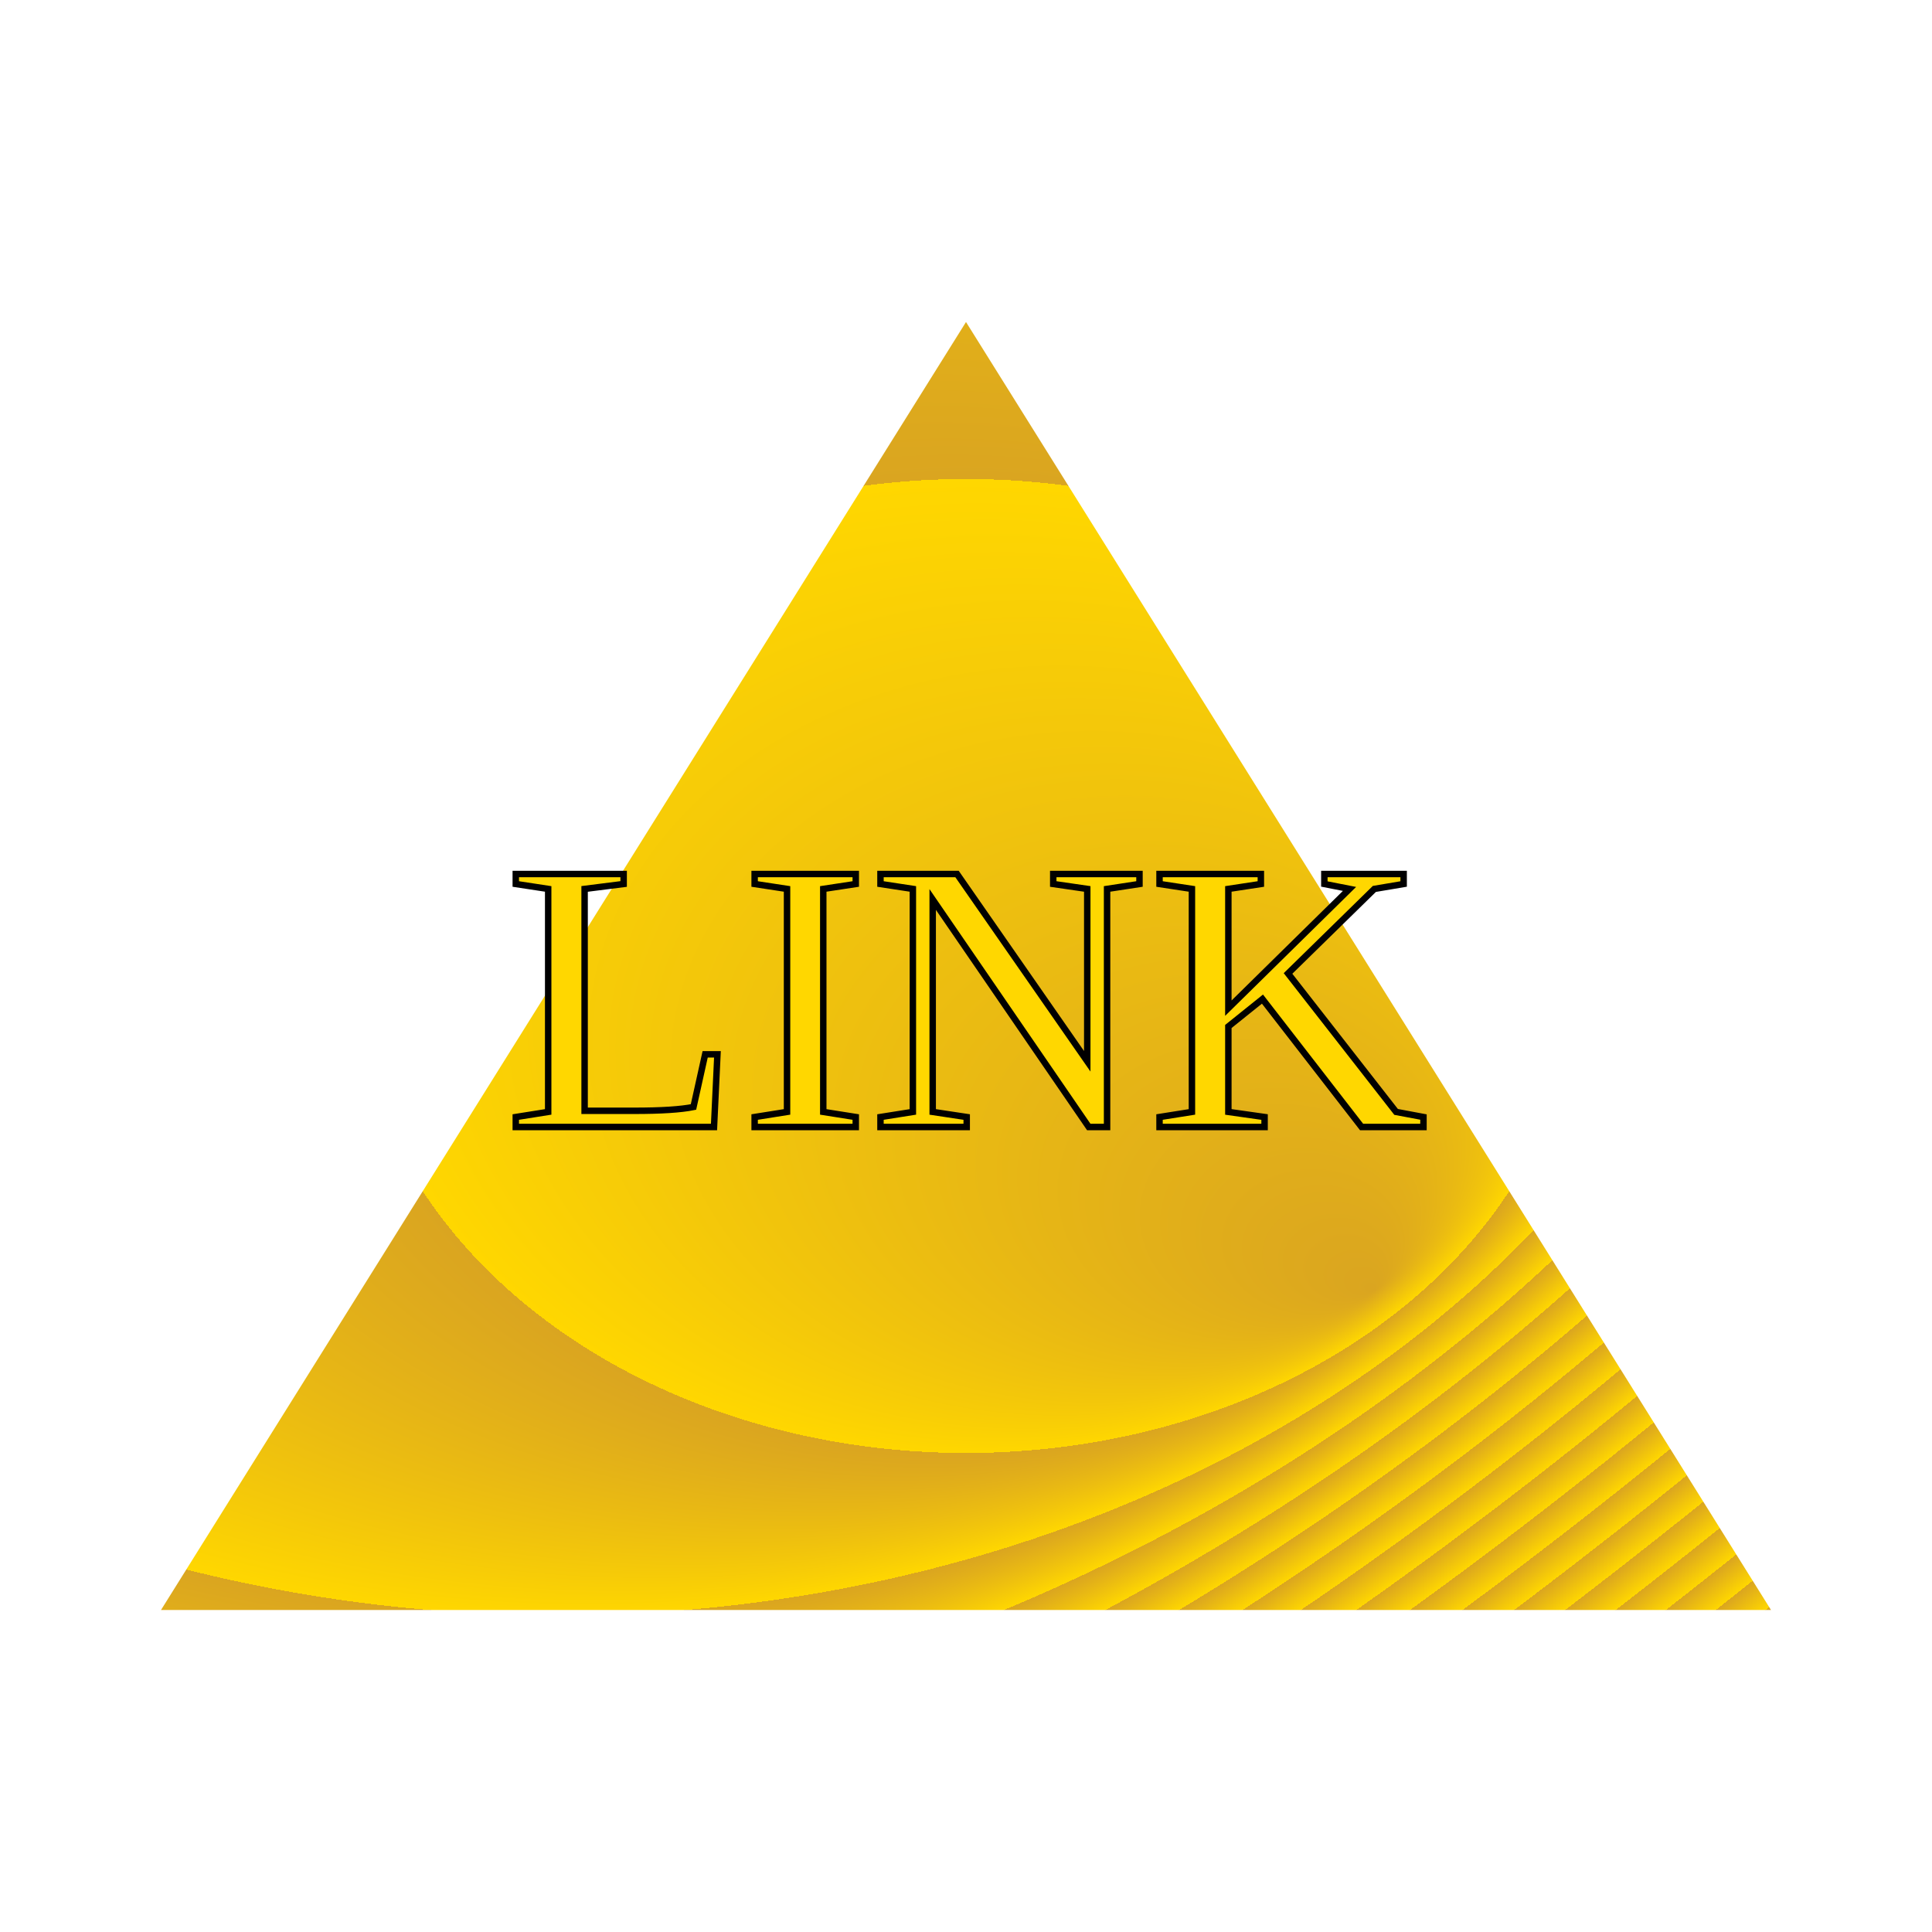
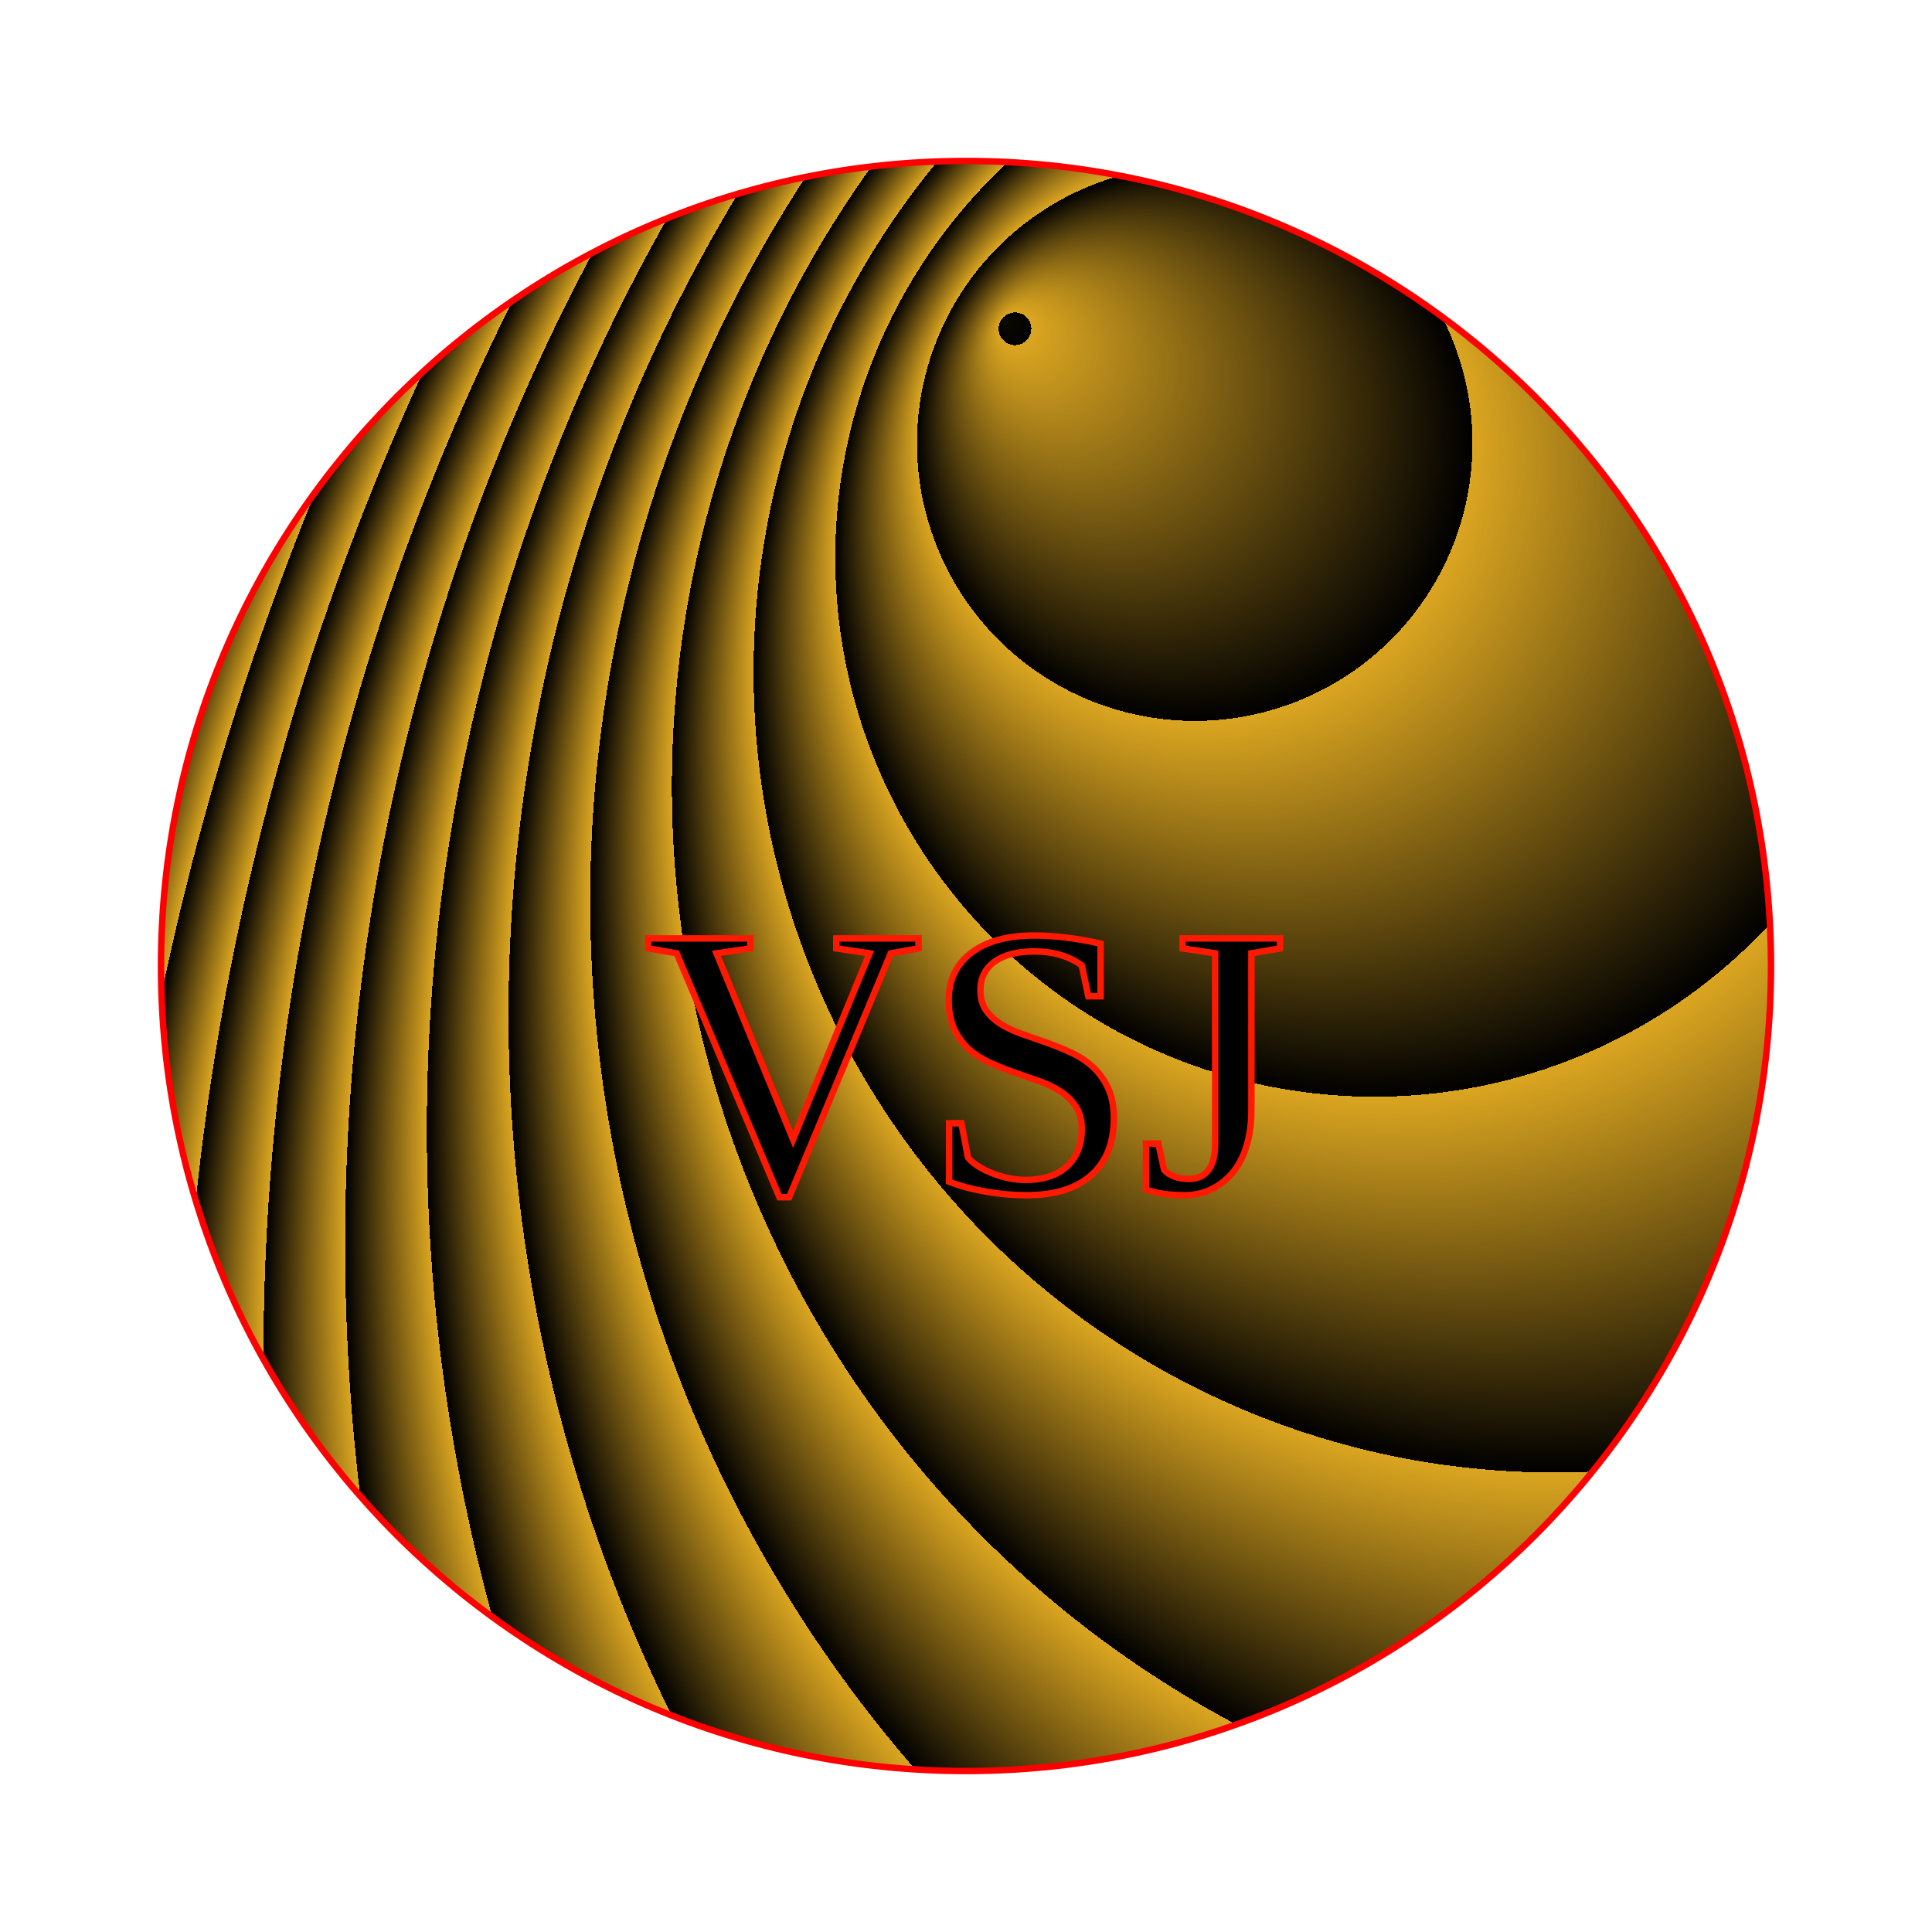
<svg xmlns="http://www.w3.org/2000/svg" width="300" height="300" version="1.1">
  <g>
    <defs>
      <linearGradient id="Gradient" x1="0" x2="0" y1="0" y2="1">
        <stop offset="0%" stop-color="goldenrod" />
-         <stop offset="50%" stop-color="black" stop-opacity="0" />
-         <stop offset="100%" stop-color="gold" />
+         <stop offset="50%" stop-color="undefined" />
+         <stop offset="100%" stop-color="black" />
      </linearGradient>
      <radialGradient id="Gradient2" cx="0.5" cy="0.5" r="0.375" fx="0.75" fy="0.75" spreadMethod="repeat">
        <stop offset="0%" stop-color="goldenrod" />
-         <stop offset="100%" stop-color="gold" />
+         <stop offset="100%" stop-color="undefined" />
      </radialGradient>
-     </defs>
-     <polygon points="150, 50 275, 250 25, 250" fill="url(#Gradient2)" />
-     <text x="150" y="175" text-anchor="middle" font-size="60" fill="gold" stroke="black">LINK</text>
+       <radialGradient id="Gradient3" spreadMethod="repeat" cx="75%" cy="25%" r="33%" fx="64%" fy="18%" fr="17%">
+         <stop offset="0%" stop-color="goldenrod" />
+         <stop offset="100%" stop-color="undefined" />
+       </radialGradient>
+                         &gt;</defs>
+     <circle cx="150" cy="150" r="125" fill="url(#Gradient3)" stroke="red" />
+     <text x="150" y="185" text-anchor="middle" font-size="60" fill="#000000" stroke="#ff1900">VSJ</text>
  </g>
</svg>
